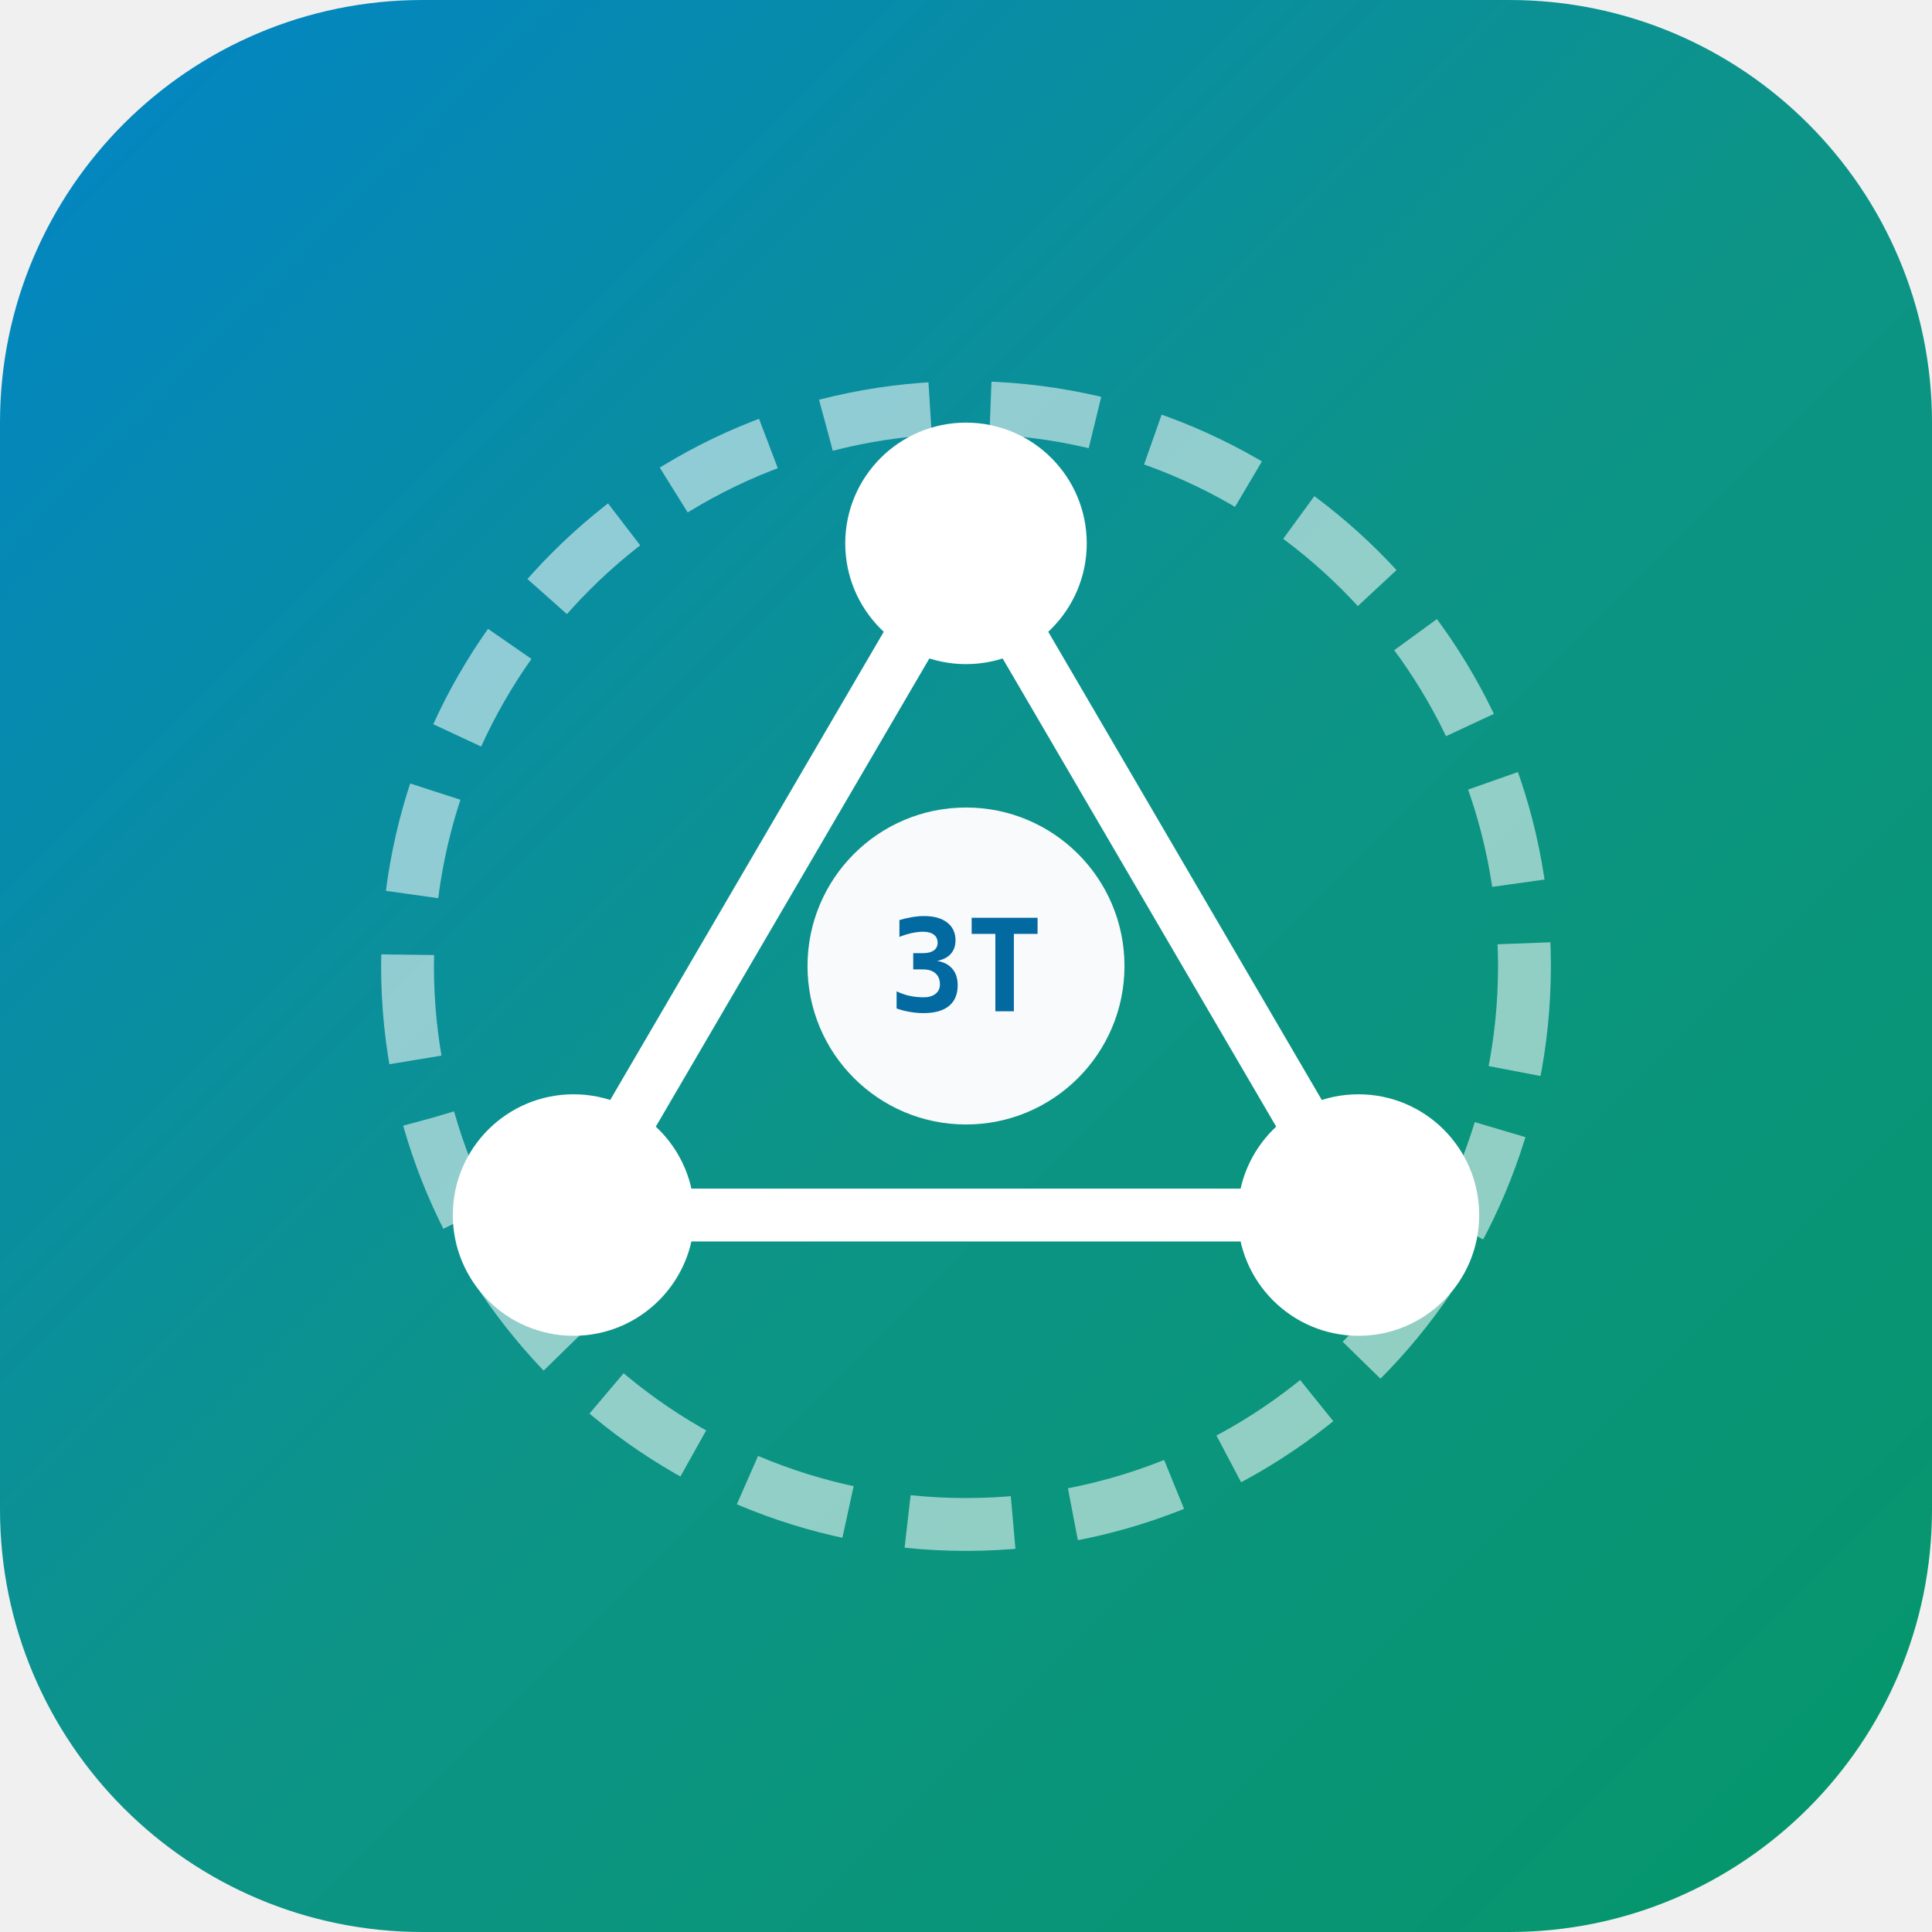
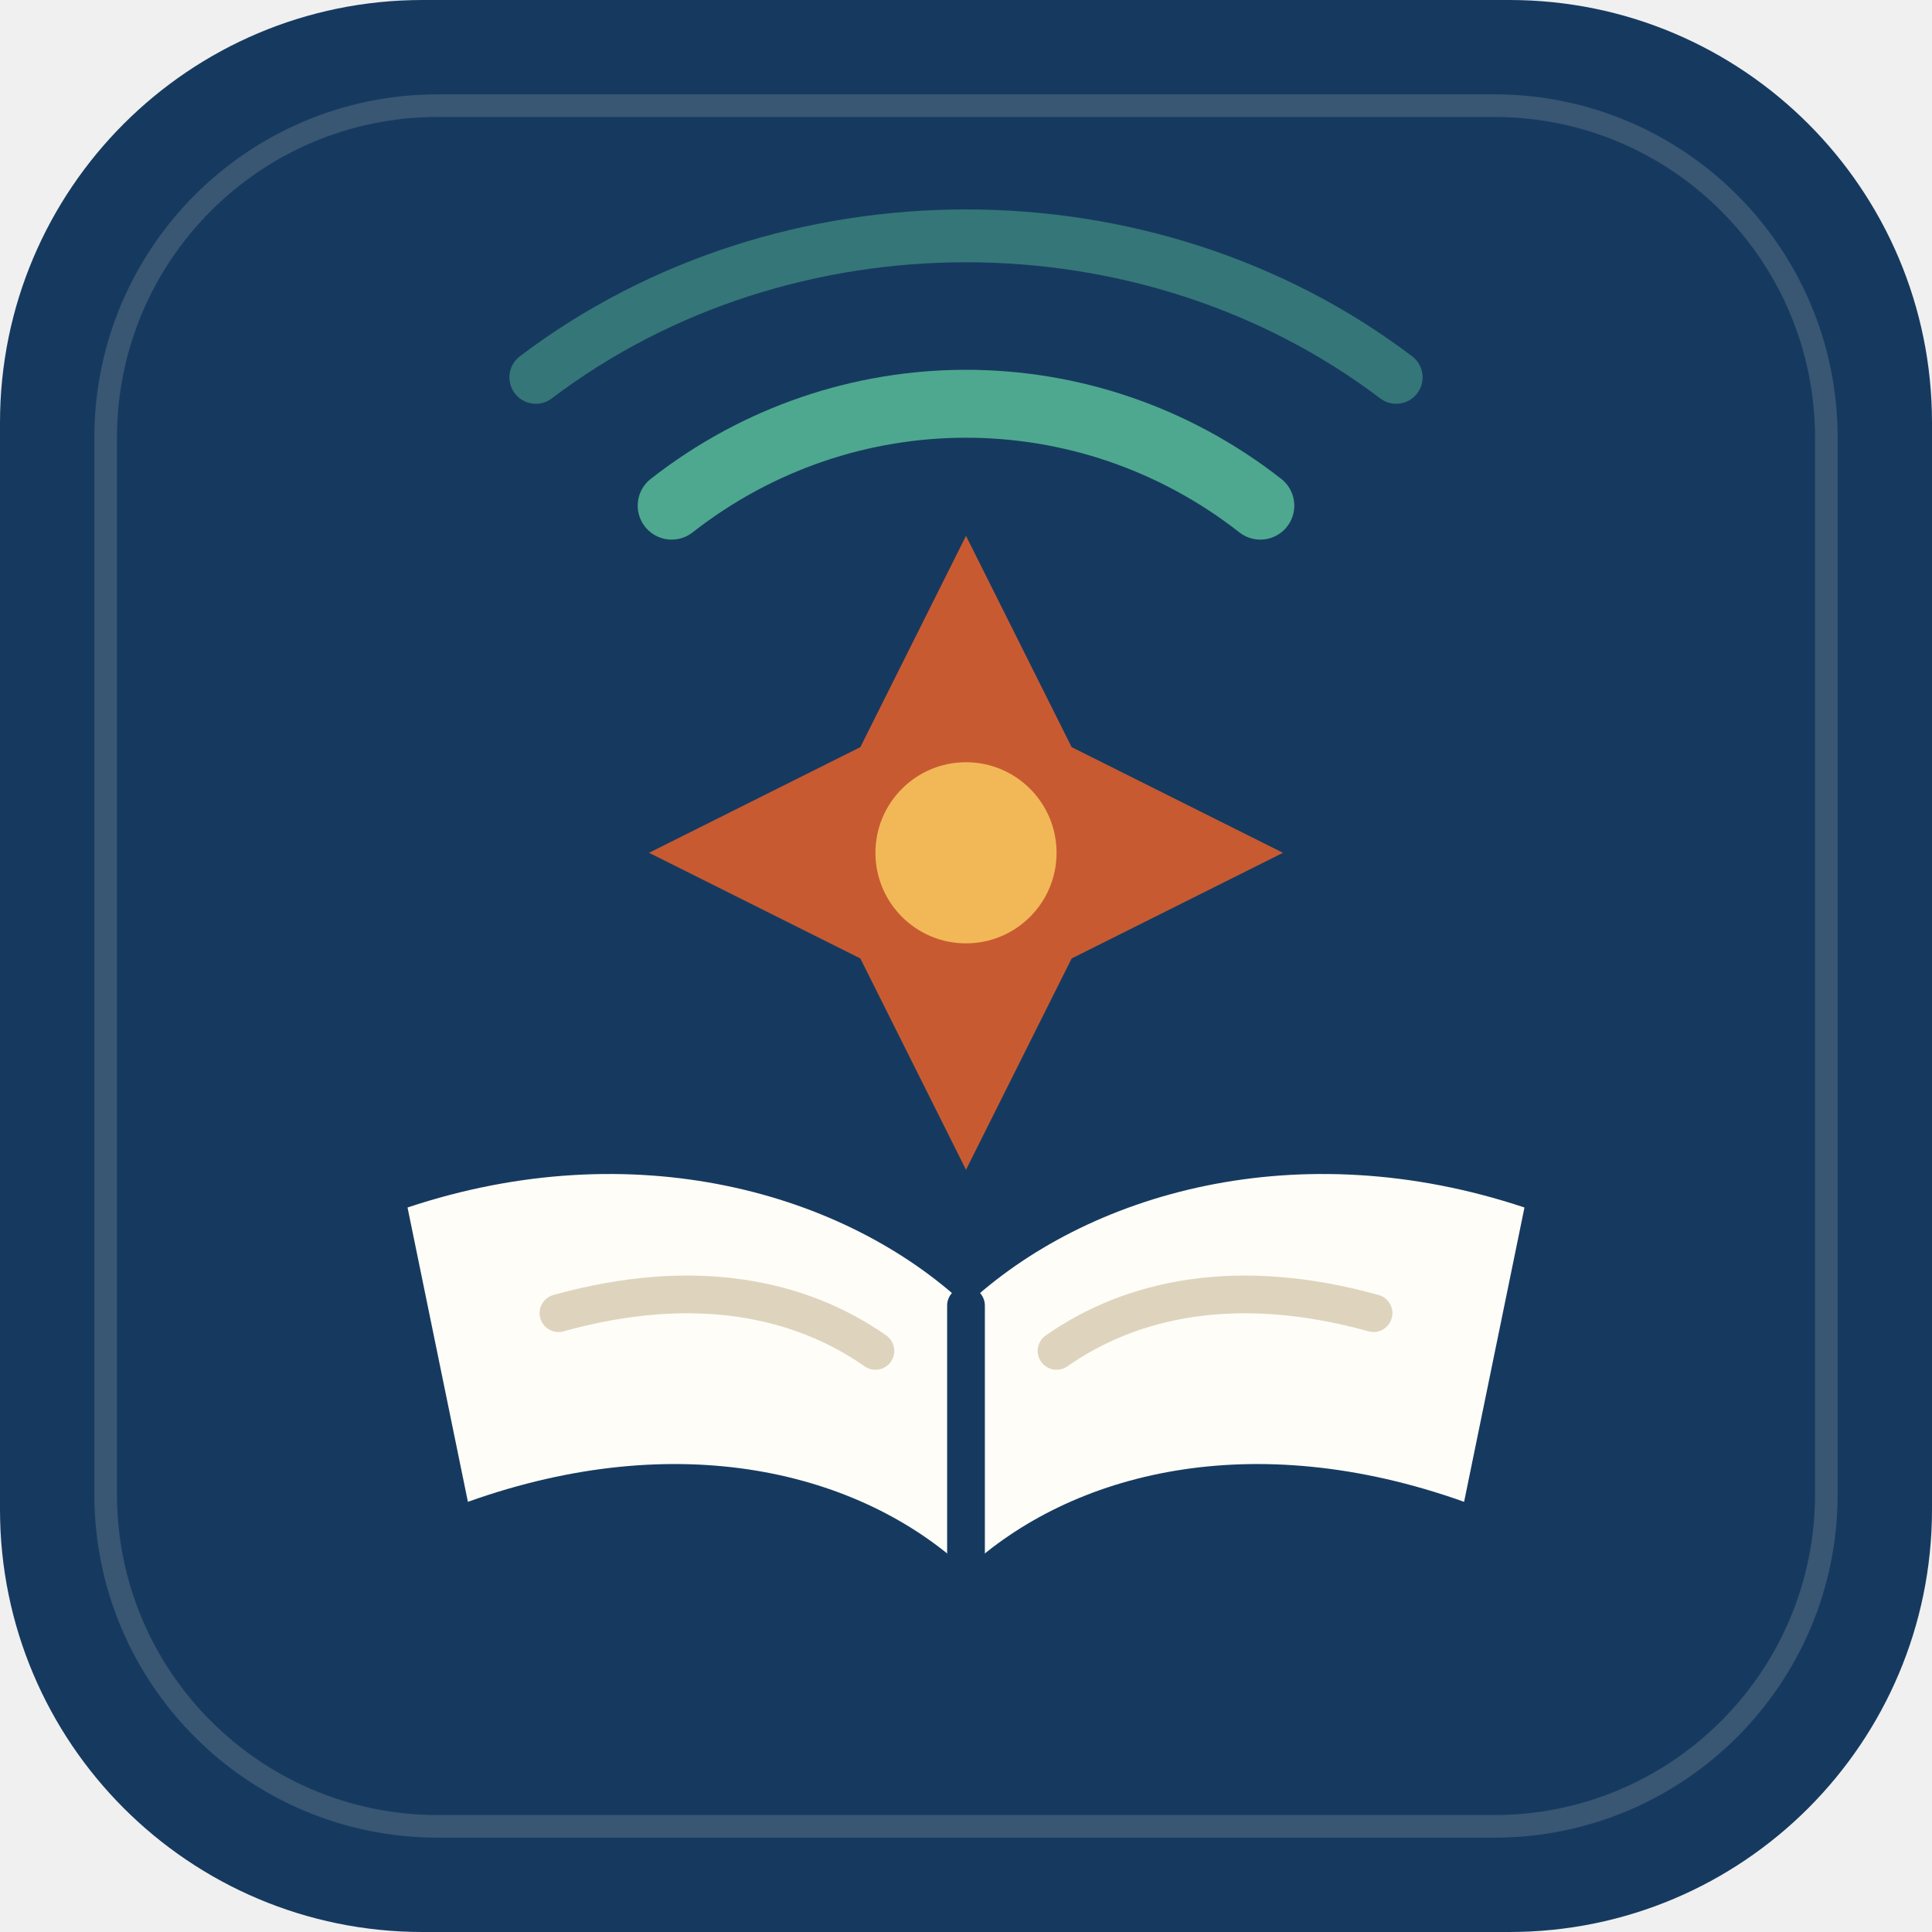
- <svg xmlns="http://www.w3.org/2000/svg" viewBox="0 0 512 512">
-   <defs>
-     <linearGradient id="bg" x1="0%" y1="0%" x2="100%" y2="100%">
-       <stop offset="0%" stop-color="#0284c7" />
-       <stop offset="50%" stop-color="#0d9488" />
-       <stop offset="100%" stop-color="#059669" />
-     </linearGradient>
-   </defs>
-   <rect width="512" height="512" rx="112" fill="url(#bg)" />
-   <circle cx="256" cy="256" r="148" fill="none" stroke="#ffffff" stroke-width="14" stroke-dasharray="28 16" opacity="0.55" />
-   <circle cx="256" cy="144" r="32" fill="#ffffff" />
-   <circle cx="152" cy="322" r="32" fill="#ffffff" />
-   <circle cx="360" cy="322" r="32" fill="#ffffff" />
-   <line x1="256" y1="144" x2="152" y2="322" stroke="#ffffff" stroke-width="14" />
-   <line x1="256" y1="144" x2="360" y2="322" stroke="#ffffff" stroke-width="14" />
-   <line x1="152" y1="322" x2="360" y2="322" stroke="#ffffff" stroke-width="14" />
-   <circle cx="256" cy="256" r="42" fill="#f8fafc" />
-   <text x="256" y="268" font-family="monospace" font-weight="bold" font-size="34" fill="#0369a1" text-anchor="middle">3T</text>
+ <svg xmlns="http://www.w3.org/2000/svg" viewBox="0 0 512 512" fill="none">
+   <rect width="512" height="512" rx="112" fill="#163A5F" />
+   <rect x="28" y="28" width="456" height="456" rx="88" stroke="#EFE9DC" stroke-opacity="0.16" stroke-width="6" />
+   <path d="M178 134 C224 98, 288 98, 334 134" stroke="#4EA88F" stroke-width="18" stroke-linecap="round" />
+   <path d="M142 100 C208 50, 304 50, 370 100" stroke="#4EA88F" stroke-opacity="0.55" stroke-width="14" stroke-linecap="round" />
+   <path d="M256 142 L284 198 L340 226 L284 254 L256 310 L228 254 L172 226 L228 198 Z" fill="#C85A32" />
+   <circle cx="256" cy="226" r="24" fill="#F2B857" />
+   <path d="M108 320 C168 300, 224 316, 256 346 C288 316, 344 300, 404 320 L388 398 C332 378, 284 390, 256 416 C228 390, 180 378, 124 398 Z" fill="#FFFDF8" />
+   <path d="M256 346 L256 416" stroke="#163A5F" stroke-width="10" stroke-linecap="round" />
+   <path d="M148 348 C184 338, 212 344, 232 358" stroke="#DED4BE" stroke-width="10" stroke-linecap="round" />
+   <path d="M364 348 C328 338, 300 344, 280 358" stroke="#DED4BE" stroke-width="10" stroke-linecap="round" />
</svg>
